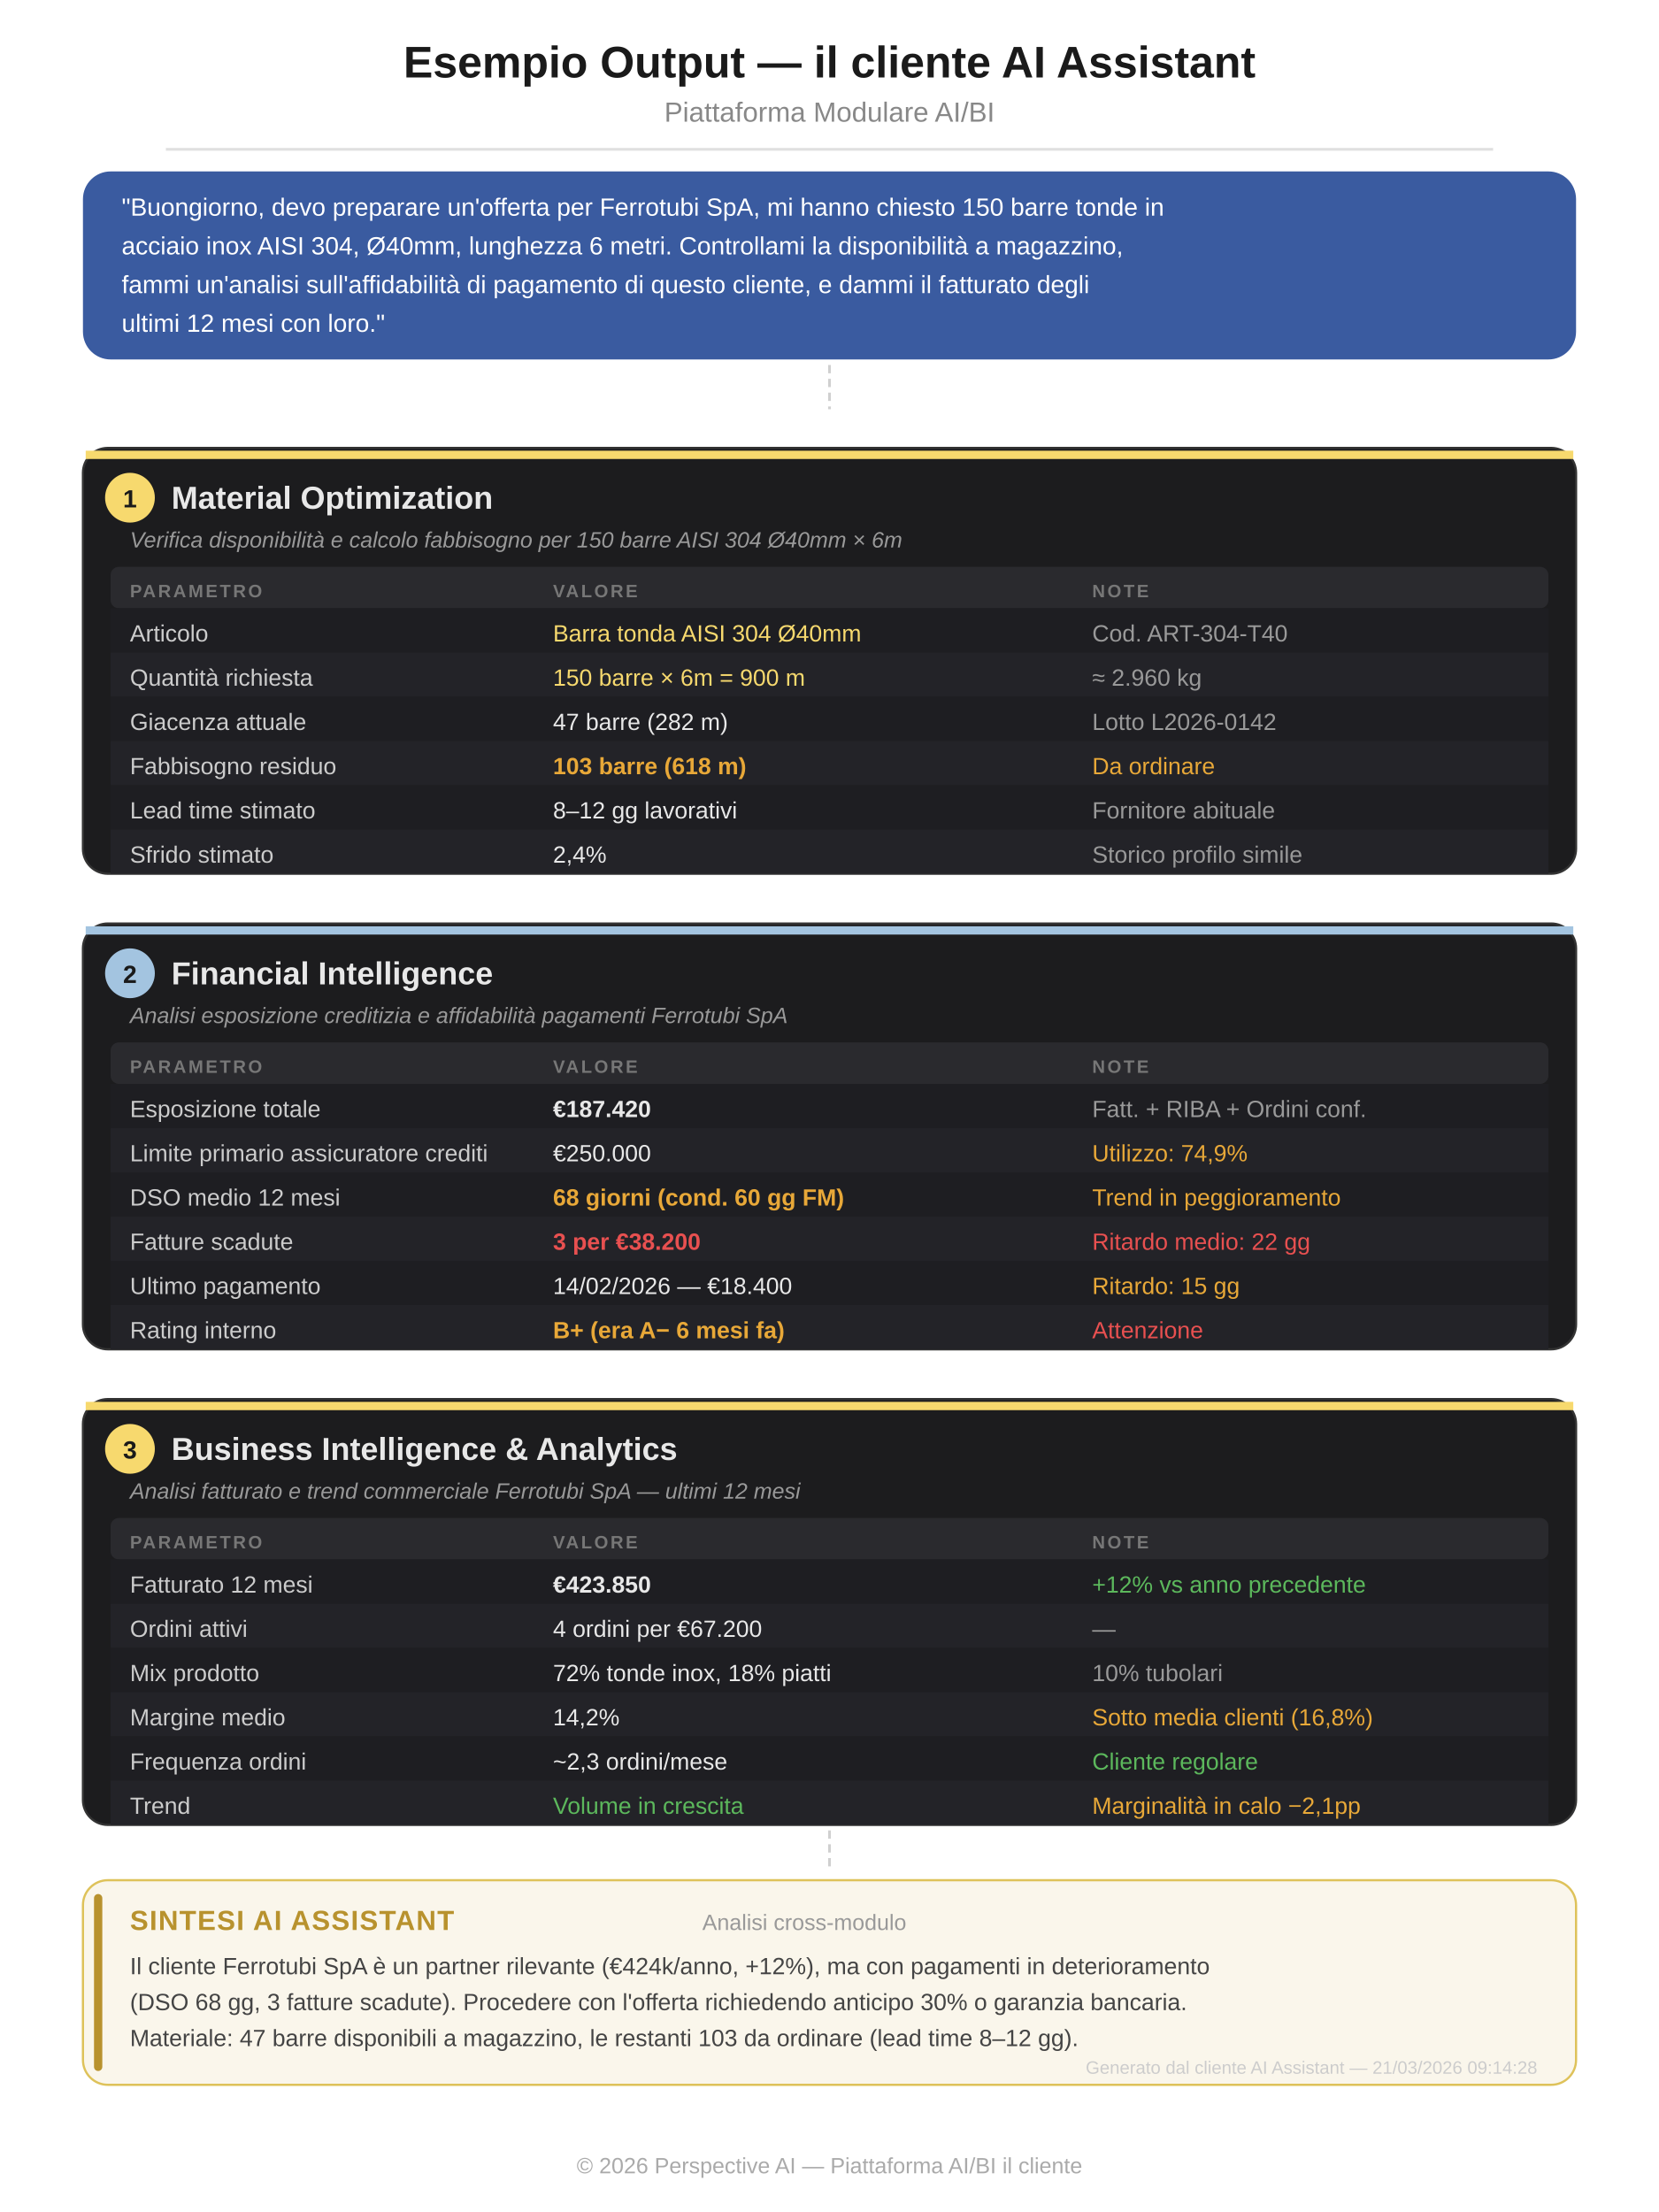
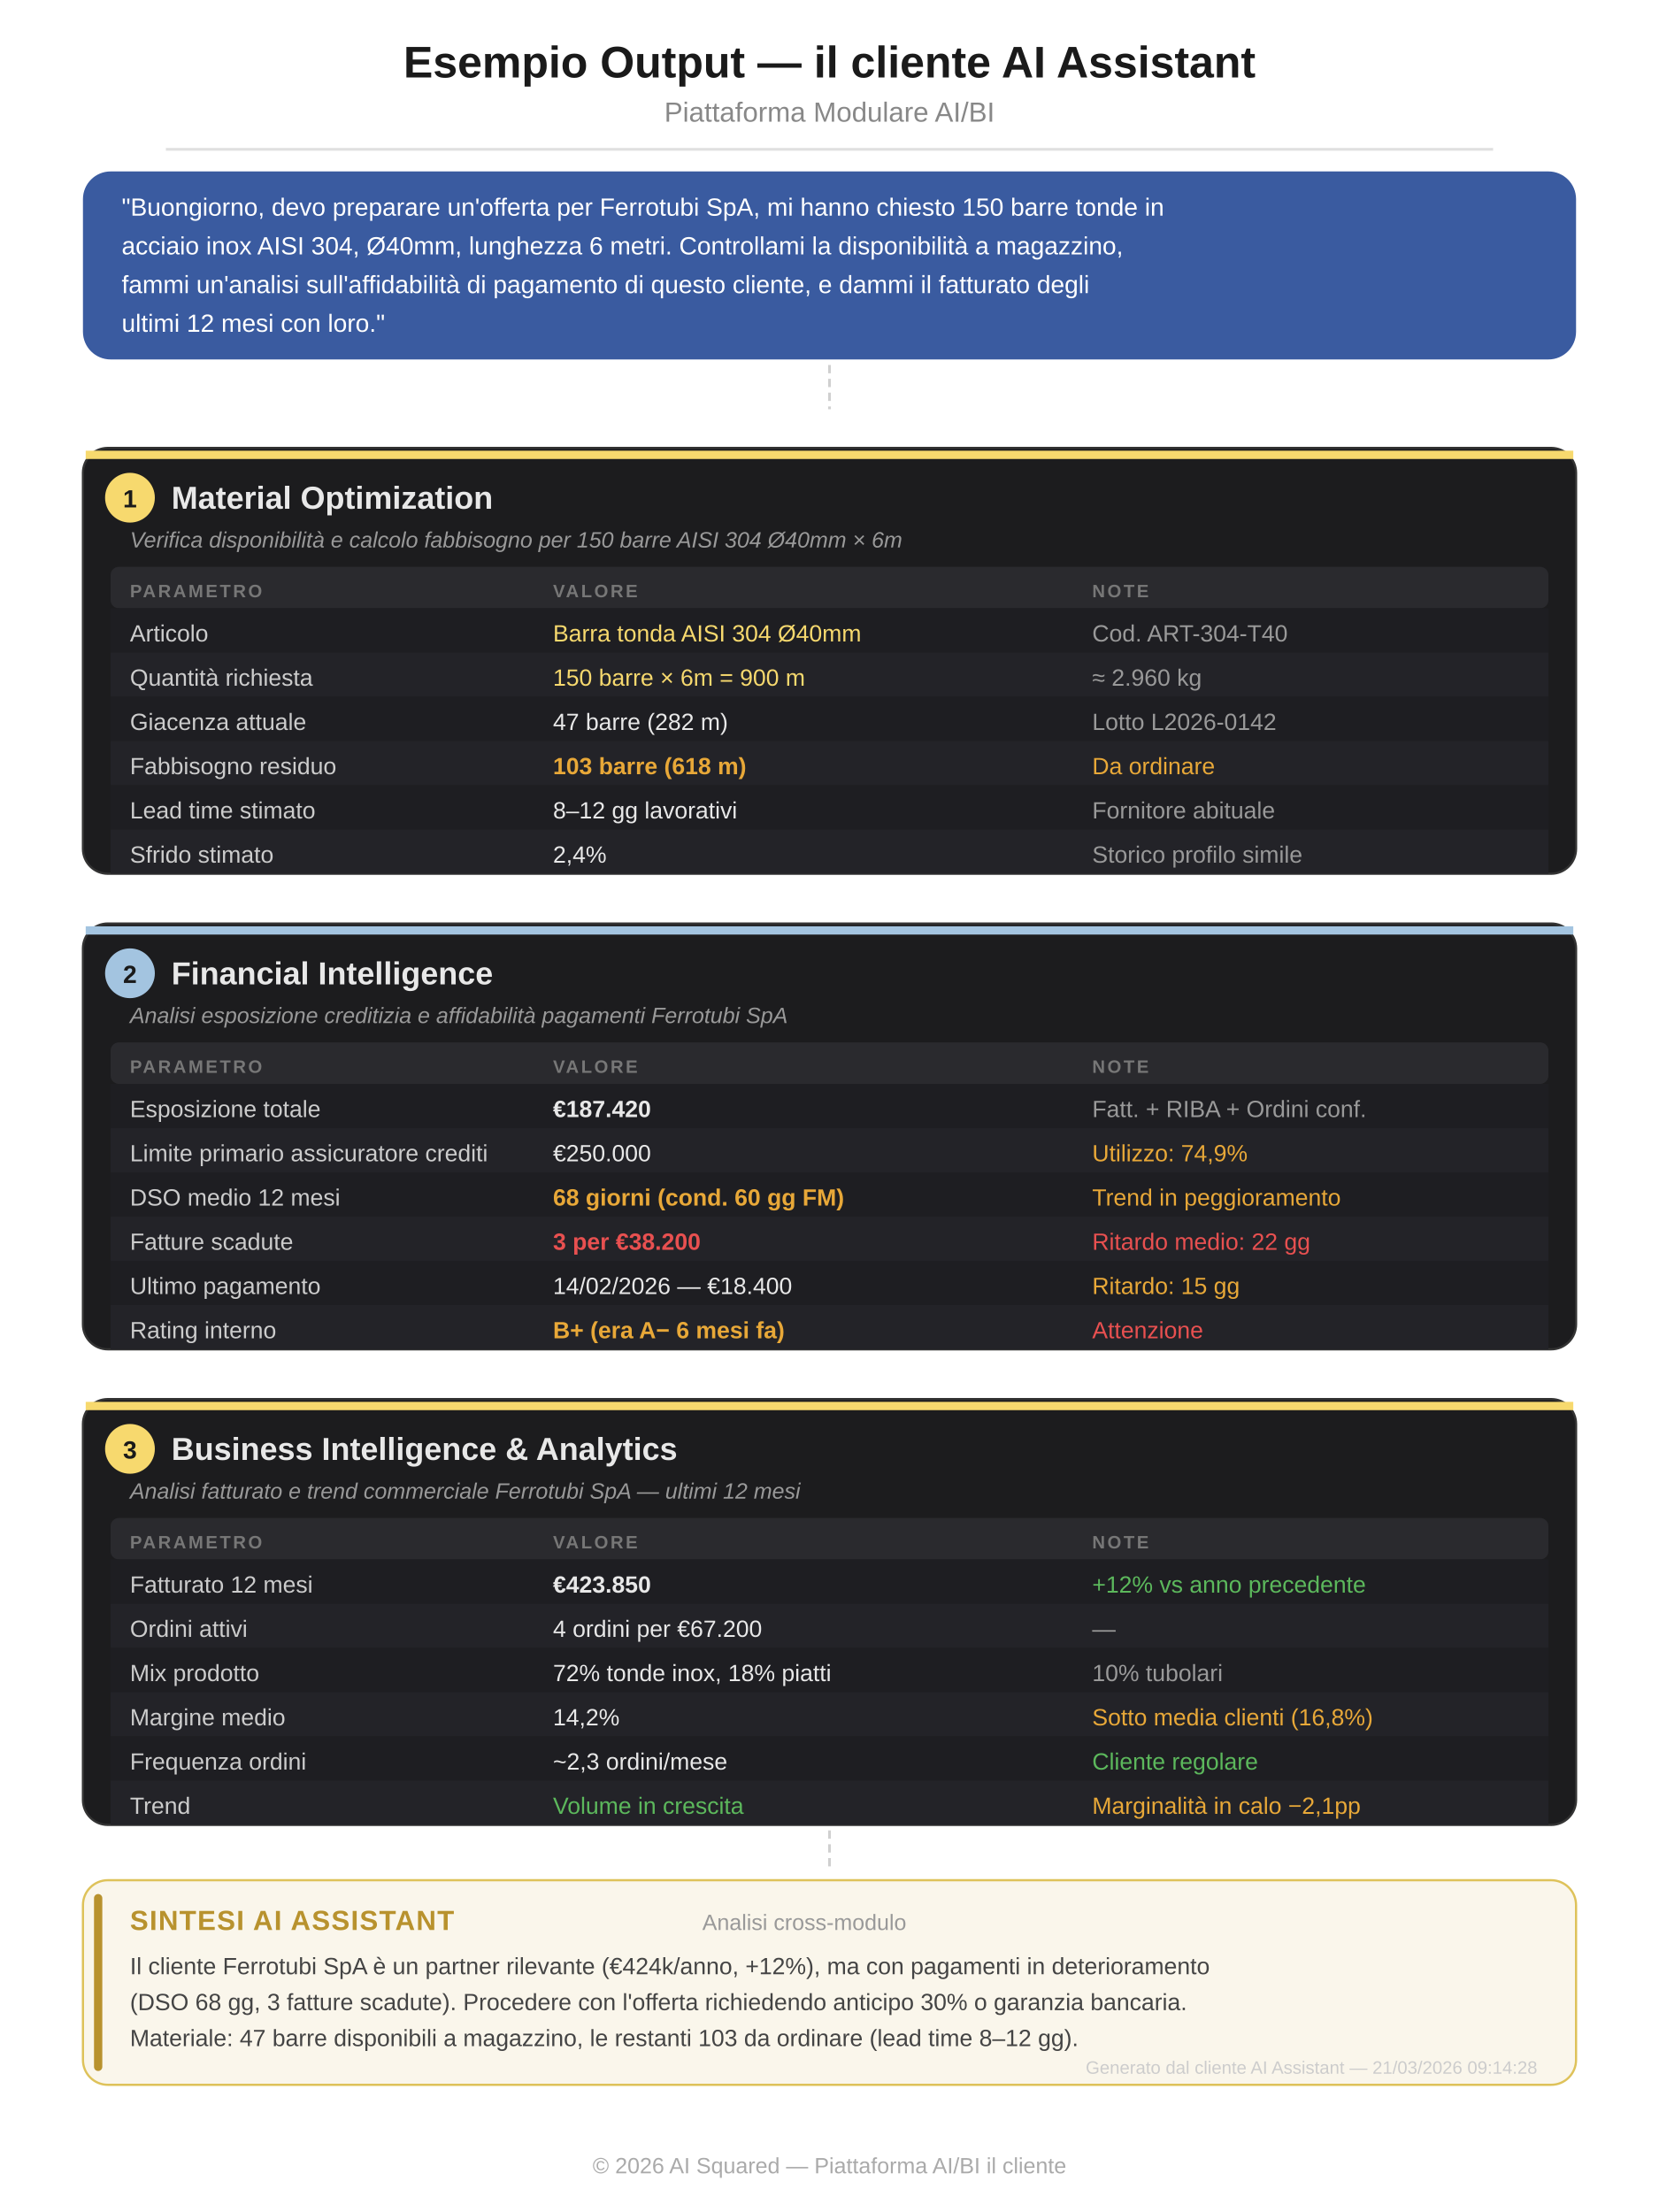
<svg xmlns="http://www.w3.org/2000/svg" viewBox="0 0 600 800" width="600" height="800" font-family="'Segoe UI', 'Helvetica Neue', Arial, sans-serif">
  <rect width="600" height="800" fill="#FFFFFF" />
  <text x="300" y="28" text-anchor="middle" fill="#1A1A1A" font-size="16" font-weight="700">Esempio Output — il cliente AI Assistant</text>
  <text x="300" y="44" text-anchor="middle" fill="#888888" font-size="10">Piattaforma Modulare AI/BI</text>
  <line x1="60" y1="54" x2="540" y2="54" stroke="#E0E0E0" stroke-width="1" />
  <rect x="30" y="62" width="540" height="68" rx="10" fill="#3A5BA0" />
  <text fill="#FFFFFF" font-size="9">
    <tspan x="44" y="78">"Buongiorno, devo preparare un'offerta per Ferrotubi SpA, mi hanno chiesto 150 barre tonde in</tspan>
    <tspan x="44" dy="14">acciaio inox AISI 304, Ø40mm, lunghezza 6 metri. Controllami la disponibilità a magazzino,</tspan>
    <tspan x="44" dy="14">fammi un'analisi sull'affidabilità di pagamento di questo cliente, e dammi il fatturato degli</tspan>
    <tspan x="44" dy="14">ultimi 12 mesi con loro."</tspan>
  </text>
  <line x1="300" y1="132" x2="300" y2="148" stroke="#D0D0D0" stroke-width="1" stroke-dasharray="3,2" />
  <rect x="30" y="162" width="540" height="154" rx="9" fill="#1C1C1E" stroke="#333333" stroke-width="0.8" />
  <rect x="31" y="163" width="538" height="3" fill="#F7D96E" />
  <circle cx="47" cy="180" r="9" fill="#F7D96E" />
  <text x="47" y="183.5" text-anchor="middle" fill="#1A1A1A" font-size="9" font-weight="700">1</text>
  <text x="62" y="184" fill="#E8E8E8" font-size="11.5" font-weight="700">Material Optimization</text>
  <text x="47" y="198" fill="#999999" font-size="8" font-style="italic">Verifica disponibilità e calcolo fabbisogno per 150 barre AISI 304 Ø40mm × 6m</text>
  <rect x="40" y="205" width="520" height="15" rx="3" fill="#2A2A2E" />
  <text x="47" y="216" fill="#777777" font-size="6.5" font-weight="600" letter-spacing="0.8">PARAMETRO</text>
  <text x="200" y="216" fill="#777777" font-size="6.5" font-weight="600" letter-spacing="0.8">VALORE</text>
  <text x="395" y="216" fill="#777777" font-size="6.5" font-weight="600" letter-spacing="0.8">NOTE</text>
  <rect x="40" y="220" width="520" height="16" fill="#1E1E22" />
  <text x="47" y="232" fill="#CCCCCC" font-size="8.5">Articolo</text>
  <text x="200" y="232" fill="#F7D96E" font-size="8.5">Barra tonda AISI 304 Ø40mm</text>
  <text x="395" y="232" fill="#999999" font-size="8.5">Cod. ART-304-T40</text>
  <rect x="40" y="236" width="520" height="16" fill="#232328" />
  <text x="47" y="248" fill="#CCCCCC" font-size="8.5">Quantità richiesta</text>
  <text x="200" y="248" fill="#F7D96E" font-size="8.5">150 barre × 6m = 900 m</text>
  <text x="395" y="248" fill="#999999" font-size="8.5">≈ 2.960 kg</text>
  <rect x="40" y="252" width="520" height="16" fill="#1E1E22" />
  <text x="47" y="264" fill="#CCCCCC" font-size="8.5">Giacenza attuale</text>
  <text x="200" y="264" fill="#E8E8E8" font-size="8.5">47 barre (282 m)</text>
  <text x="395" y="264" fill="#999999" font-size="8.5">Lotto L2026-0142</text>
  <rect x="40" y="268" width="520" height="16" fill="#232328" />
  <text x="47" y="280" fill="#CCCCCC" font-size="8.5">Fabbisogno residuo</text>
  <text x="200" y="280" fill="#E8A838" font-size="8.5" font-weight="600">103 barre (618 m)</text>
  <text x="395" y="280" fill="#E8A838" font-size="8.5">Da ordinare</text>
  <rect x="40" y="284" width="520" height="16" fill="#1E1E22" />
  <text x="47" y="296" fill="#CCCCCC" font-size="8.5">Lead time stimato</text>
  <text x="200" y="296" fill="#E8E8E8" font-size="8.5">8–12 gg lavorativi</text>
  <text x="395" y="296" fill="#999999" font-size="8.5">Fornitore abituale</text>
  <rect x="40" y="300" width="520" height="16" fill="#232328" />
  <text x="47" y="312" fill="#CCCCCC" font-size="8.5">Sfrido stimato</text>
  <text x="200" y="312" fill="#E8E8E8" font-size="8.5">2,4%</text>
  <text x="395" y="312" fill="#999999" font-size="8.5">Storico profilo simile</text>
  <rect x="30" y="334" width="540" height="154" rx="9" fill="#1C1C1E" stroke="#333333" stroke-width="0.8" />
  <rect x="31" y="335" width="538" height="3" fill="#A3C4E0" />
  <circle cx="47" cy="352" r="9" fill="#A3C4E0" />
  <text x="47" y="355.5" text-anchor="middle" fill="#1A1A1A" font-size="9" font-weight="700">2</text>
  <text x="62" y="356" fill="#E8E8E8" font-size="11.5" font-weight="700">Financial Intelligence</text>
  <text x="47" y="370" fill="#999999" font-size="8" font-style="italic">Analisi esposizione creditizia e affidabilità pagamenti Ferrotubi SpA</text>
  <rect x="40" y="377" width="520" height="15" rx="3" fill="#2A2A2E" />
  <text x="47" y="388" fill="#777777" font-size="6.5" font-weight="600" letter-spacing="0.8">PARAMETRO</text>
  <text x="200" y="388" fill="#777777" font-size="6.5" font-weight="600" letter-spacing="0.8">VALORE</text>
  <text x="395" y="388" fill="#777777" font-size="6.5" font-weight="600" letter-spacing="0.8">NOTE</text>
  <rect x="40" y="392" width="520" height="16" fill="#1E1E22" />
  <text x="47" y="404" fill="#CCCCCC" font-size="8.5">Esposizione totale</text>
  <text x="200" y="404" fill="#E8E8E8" font-size="8.5" font-weight="600">€187.420</text>
  <text x="395" y="404" fill="#999999" font-size="8.5">Fatt. + RIBA + Ordini conf.</text>
  <rect x="40" y="408" width="520" height="16" fill="#232328" />
  <text x="47" y="420" fill="#CCCCCC" font-size="8.5">Limite primario assicuratore crediti</text>
  <text x="200" y="420" fill="#E8E8E8" font-size="8.5">€250.000</text>
  <text x="395" y="420" fill="#E8A838" font-size="8.5">Utilizzo: 74,9%</text>
  <rect x="40" y="424" width="520" height="16" fill="#1E1E22" />
  <text x="47" y="436" fill="#CCCCCC" font-size="8.5">DSO medio 12 mesi</text>
  <text x="200" y="436" fill="#E8A838" font-size="8.5" font-weight="600">68 giorni (cond. 60 gg FM)</text>
  <text x="395" y="436" fill="#E8A838" font-size="8.5">Trend in peggioramento</text>
  <rect x="40" y="440" width="520" height="16" fill="#232328" />
  <text x="47" y="452" fill="#CCCCCC" font-size="8.5">Fatture scadute</text>
  <text x="200" y="452" fill="#E85050" font-size="8.5" font-weight="600">3 per €38.200</text>
  <text x="395" y="452" fill="#E85050" font-size="8.5">Ritardo medio: 22 gg</text>
  <rect x="40" y="456" width="520" height="16" fill="#1E1E22" />
  <text x="47" y="468" fill="#CCCCCC" font-size="8.5">Ultimo pagamento</text>
  <text x="200" y="468" fill="#E8E8E8" font-size="8.5">14/02/2026 — €18.400</text>
  <text x="395" y="468" fill="#E8A838" font-size="8.5">Ritardo: 15 gg</text>
  <rect x="40" y="472" width="520" height="16" fill="#232328" />
  <text x="47" y="484" fill="#CCCCCC" font-size="8.5">Rating interno</text>
  <text x="200" y="484" fill="#E8A838" font-size="8.5" font-weight="600">B+ (era A− 6 mesi fa)</text>
  <text x="395" y="484" fill="#E85050" font-size="8.5">Attenzione</text>
  <rect x="30" y="506" width="540" height="154" rx="9" fill="#1C1C1E" stroke="#333333" stroke-width="0.8" />
  <rect x="31" y="507" width="538" height="3" fill="#F7D96E" />
  <circle cx="47" cy="524" r="9" fill="#F7D96E" />
  <text x="47" y="527.5" text-anchor="middle" fill="#1A1A1A" font-size="9" font-weight="700">3</text>
  <text x="62" y="528" fill="#E8E8E8" font-size="11.5" font-weight="700">Business Intelligence &amp; Analytics</text>
  <text x="47" y="542" fill="#999999" font-size="8" font-style="italic">Analisi fatturato e trend commerciale Ferrotubi SpA — ultimi 12 mesi</text>
  <rect x="40" y="549" width="520" height="15" rx="3" fill="#2A2A2E" />
  <text x="47" y="560" fill="#777777" font-size="6.5" font-weight="600" letter-spacing="0.8">PARAMETRO</text>
  <text x="200" y="560" fill="#777777" font-size="6.5" font-weight="600" letter-spacing="0.8">VALORE</text>
  <text x="395" y="560" fill="#777777" font-size="6.5" font-weight="600" letter-spacing="0.8">NOTE</text>
  <rect x="40" y="564" width="520" height="16" fill="#1E1E22" />
  <text x="47" y="576" fill="#CCCCCC" font-size="8.5">Fatturato 12 mesi</text>
  <text x="200" y="576" fill="#E8E8E8" font-size="8.5" font-weight="600">€423.850</text>
  <text x="395" y="576" fill="#5CB85C" font-size="8.5">+12% vs anno precedente</text>
  <rect x="40" y="580" width="520" height="16" fill="#232328" />
  <text x="47" y="592" fill="#CCCCCC" font-size="8.5">Ordini attivi</text>
  <text x="200" y="592" fill="#E8E8E8" font-size="8.5">4 ordini per €67.200</text>
  <text x="395" y="592" fill="#999999" font-size="8.5">—</text>
  <rect x="40" y="596" width="520" height="16" fill="#1E1E22" />
  <text x="47" y="608" fill="#CCCCCC" font-size="8.5">Mix prodotto</text>
  <text x="200" y="608" fill="#E8E8E8" font-size="8.5">72% tonde inox, 18% piatti</text>
  <text x="395" y="608" fill="#999999" font-size="8.5">10% tubolari</text>
  <rect x="40" y="612" width="520" height="16" fill="#232328" />
  <text x="47" y="624" fill="#CCCCCC" font-size="8.5">Margine medio</text>
  <text x="200" y="624" fill="#E8E8E8" font-size="8.5">14,2%</text>
  <text x="395" y="624" fill="#E8A838" font-size="8.5">Sotto media clienti (16,8%)</text>
  <rect x="40" y="628" width="520" height="16" fill="#1E1E22" />
  <text x="47" y="640" fill="#CCCCCC" font-size="8.5">Frequenza ordini</text>
  <text x="200" y="640" fill="#E8E8E8" font-size="8.5">~2,3 ordini/mese</text>
  <text x="395" y="640" fill="#5CB85C" font-size="8.5">Cliente regolare</text>
  <rect x="40" y="644" width="520" height="16" fill="#232328" />
  <text x="47" y="656" fill="#CCCCCC" font-size="8.5">Trend</text>
  <text x="200" y="656" fill="#5CB85C" font-size="8.5">Volume in crescita</text>
  <text x="395" y="656" fill="#E8A838" font-size="8.5">Marginalità in calo −2,1pp</text>
  <line x1="300" y1="662" x2="300" y2="676" stroke="#D0D0D0" stroke-width="1" stroke-dasharray="3,2" />
  <rect x="30" y="680" width="540" height="74" rx="9" fill="#FAF6EB" stroke="#DEC25A" stroke-width="0.8" />
  <rect x="34" y="685" width="3" height="64" rx="1.5" fill="#B8922E" />
  <text x="47" y="698" fill="#B8922E" font-size="10" font-weight="700" letter-spacing="0.4">SINTESI AI ASSISTANT</text>
  <text x="254" y="698" fill="#999999" font-size="8">Analisi cross-modulo</text>
  <text fill="#444444" font-size="8.5">
    <tspan x="47" y="714">Il cliente Ferrotubi SpA è un partner rilevante (€424k/anno, +12%), ma con pagamenti in deterioramento</tspan>
    <tspan x="47" dy="13">(DSO 68 gg, 3 fatture scadute). Procedere con l'offerta richiedendo anticipo 30% o garanzia bancaria.</tspan>
    <tspan x="47" dy="13">Materiale: 47 barre disponibili a magazzino, le restanti 103 da ordinare (lead time 8–12 gg).</tspan>
  </text>
  <text x="556" y="750" text-anchor="end" fill="#CCCCCC" font-size="6.5">Generato dal cliente AI Assistant — 21/03/2026 09:14:28</text>
-   <text x="300" y="786" text-anchor="middle" fill="#AAAAAA" font-size="8">© 2026 Perspective AI — Piattaforma AI/BI il cliente</text>
+   <text x="300" y="786" text-anchor="middle" fill="#AAAAAA" font-size="8">© 2026 AI Squared — Piattaforma AI/BI il cliente</text>
</svg>
